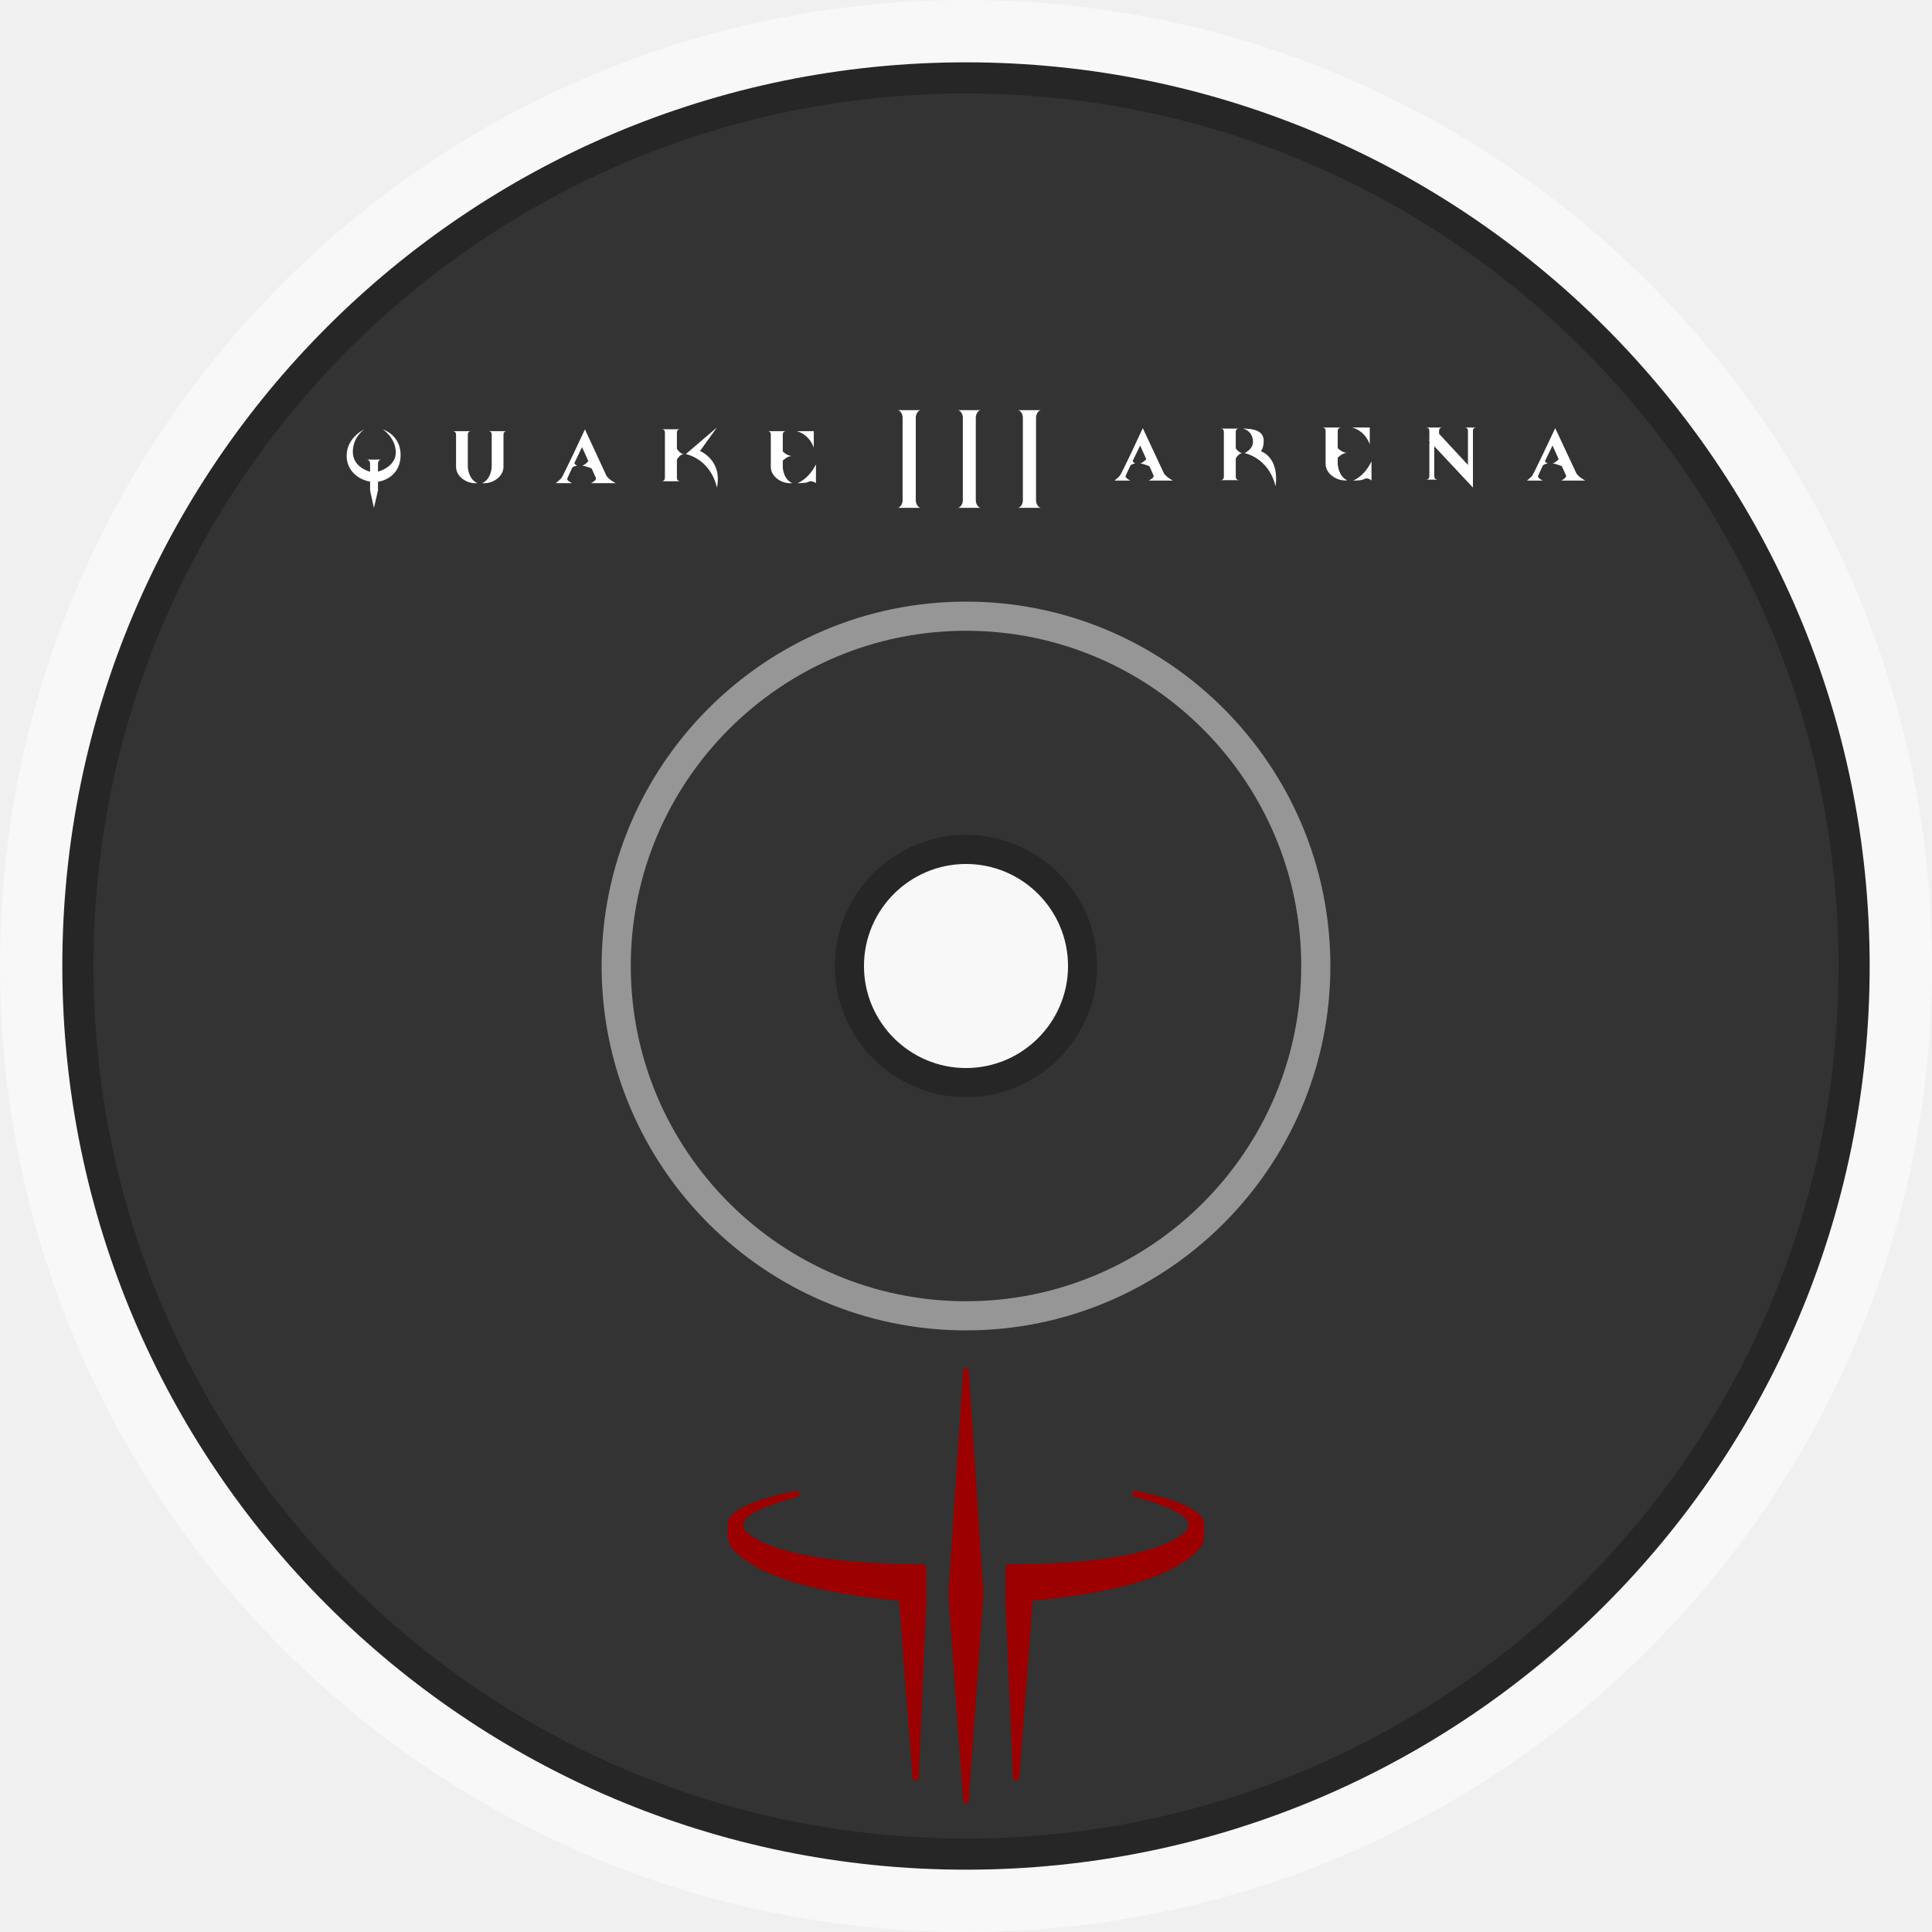
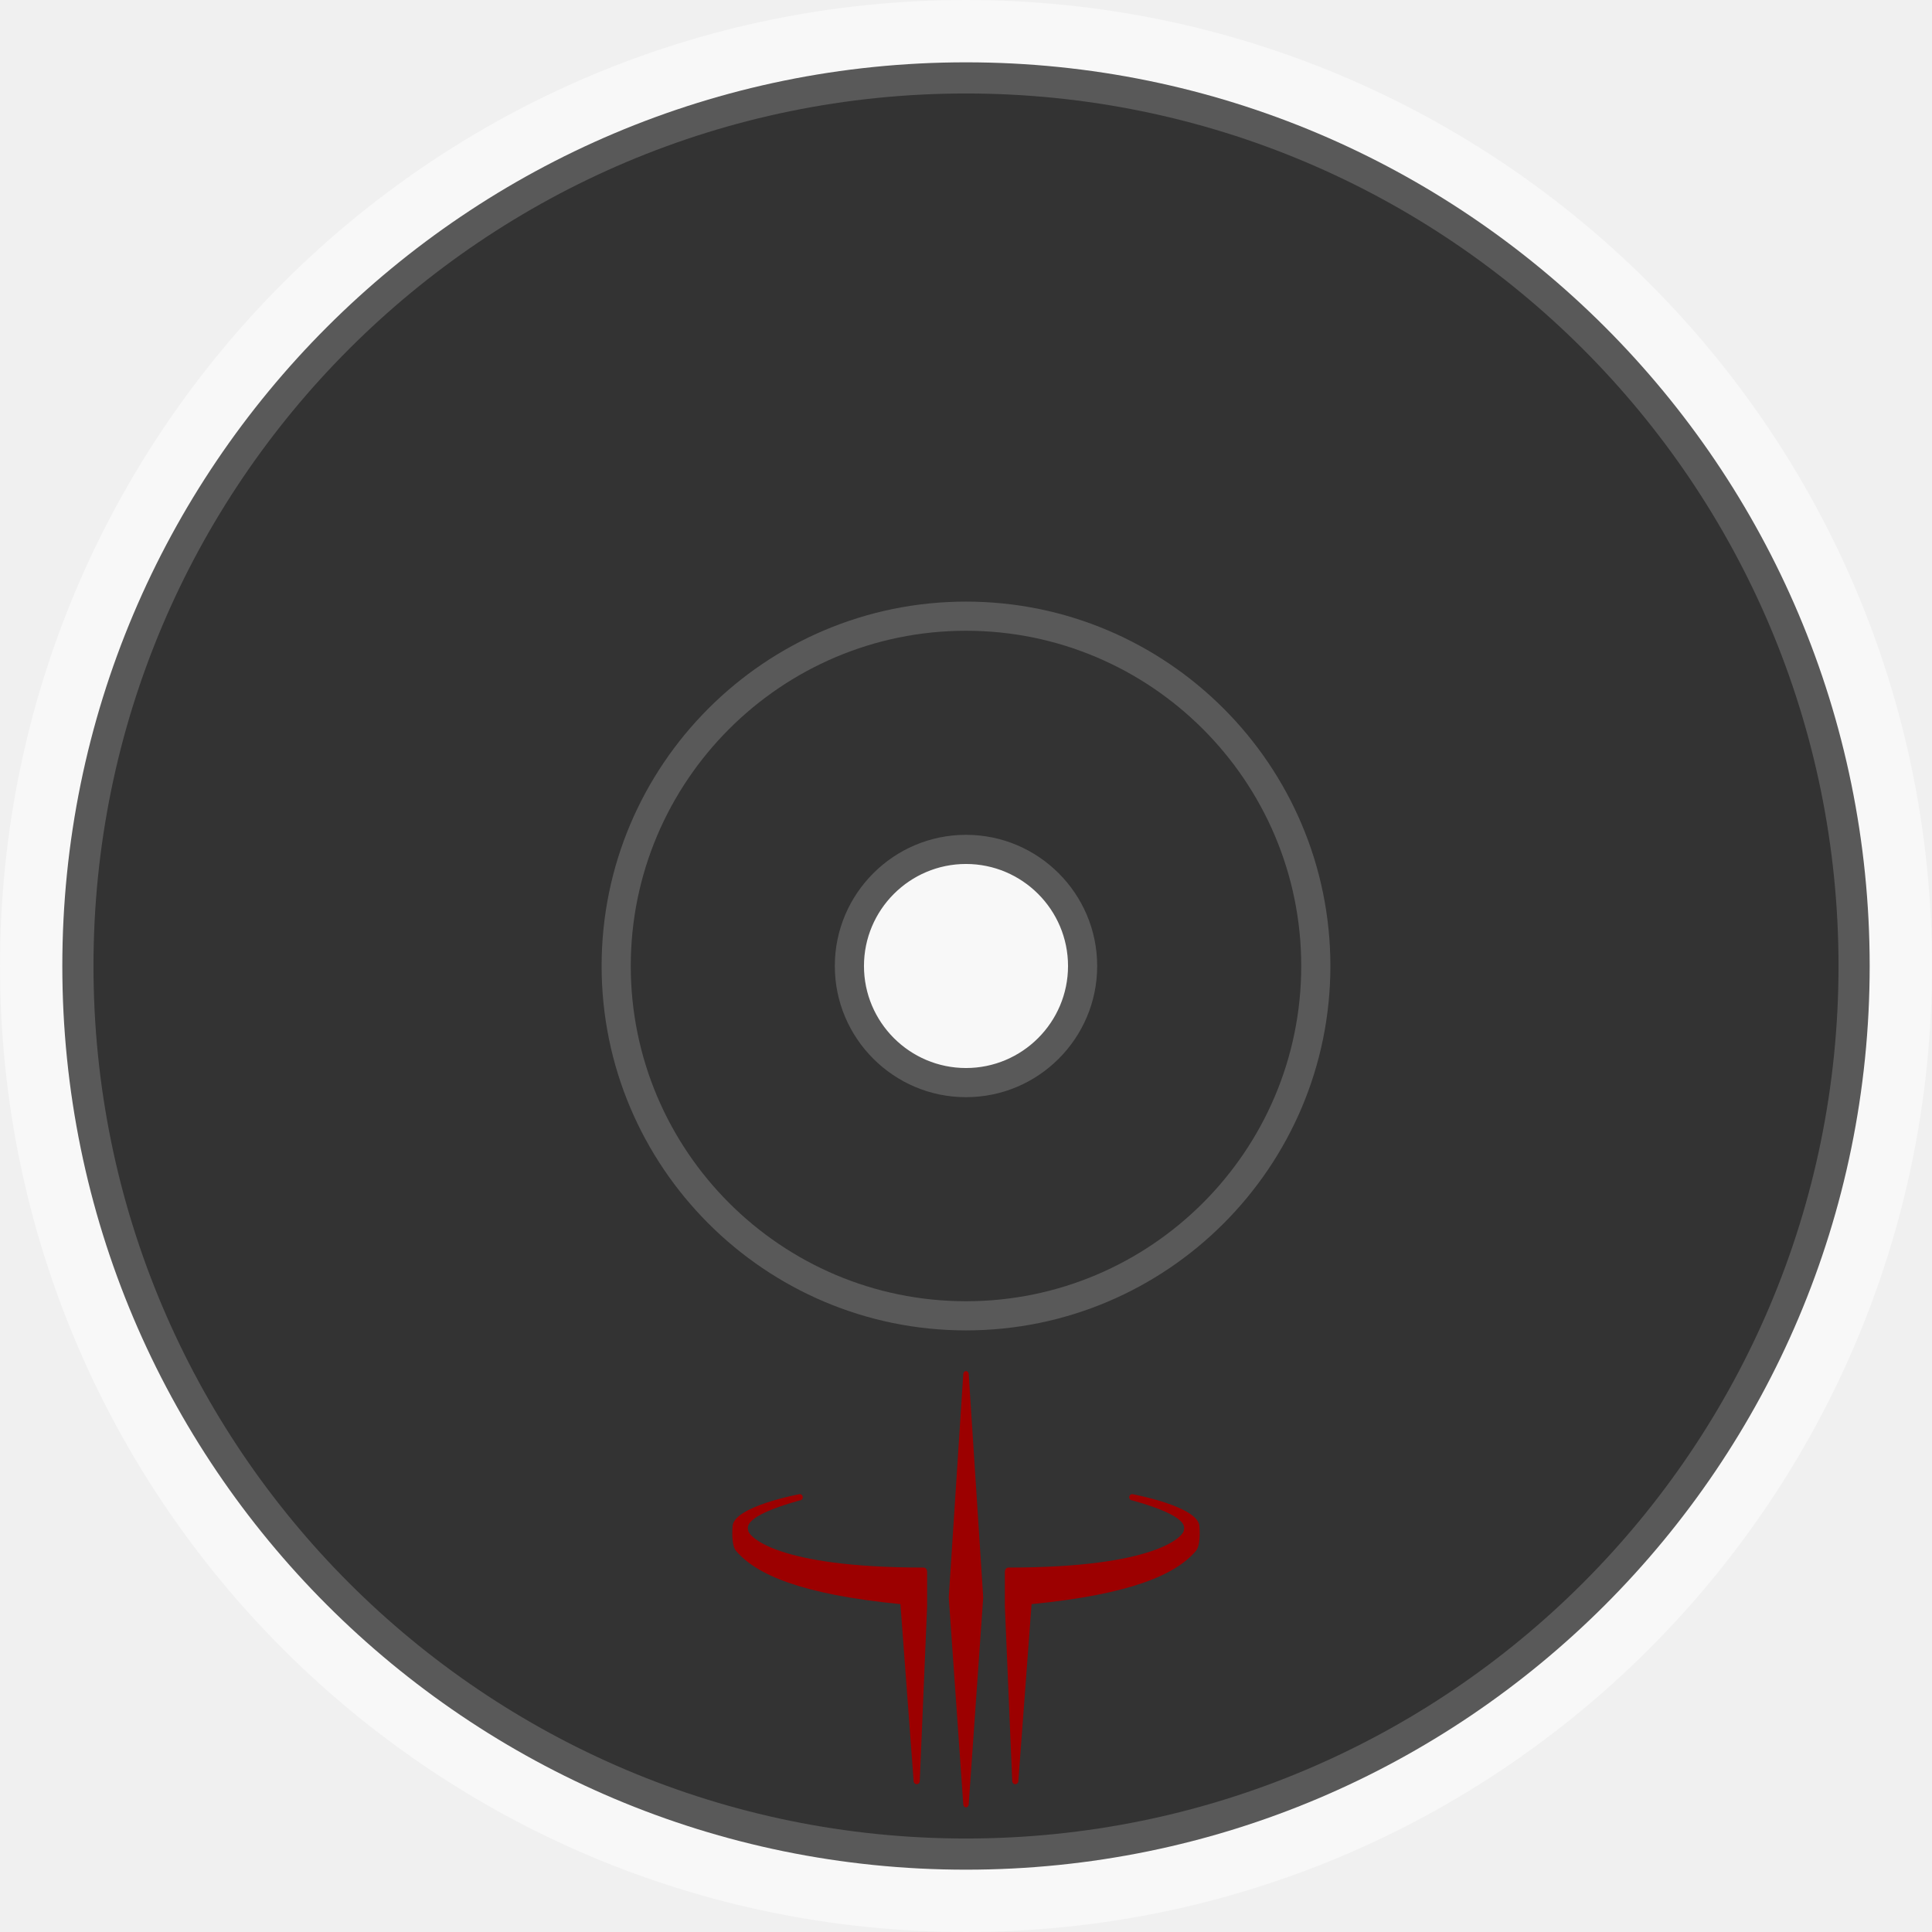
- <svg xmlns="http://www.w3.org/2000/svg" version="1.1" id="svg2" x="0px" y="0px" width="330.666px" height="330.666px" viewBox="0 0 330.666 330.666" enable-background="new 0 0 330.666 330.666" xml:space="preserve">
-   <g id="g22">
- </g>
-   <g id="g20">
-     <g id="g34">
-       <g id="g32" opacity="0.5">
-         <g id="g30" transform="translate(252,128)">
-           <path id="path28" fill="#FFFFFF" d="M78.666,37.333c0,91.311-74.021,165.333-165.333,165.333      C-177.978,202.666-252,128.644-252,37.333C-252-53.978-177.977-128-86.667-128C4.643-128,78.666-53.977,78.666,37.333" />
+ <svg xmlns="http://www.w3.org/2000/svg" viewBox="0 0 330.667 330.667" height="330.667" width="330.667" xml:space="preserve" id="svg2" version="1.1">
+   <defs id="defs6">
+     <clipPath id="clipPath18" clipPathUnits="userSpaceOnUse">
+       <path id="path16" d="M 0,256 H 256 V 0 H 0 Z" />
+     </clipPath>
+     <clipPath id="clipPath26" clipPathUnits="userSpaceOnUse">
+       <path id="path24" d="M 4,252 H 252 V 4 H 4 Z" />
+     </clipPath>
+   </defs>
+   <g transform="matrix(1.333333,0,0,-1.333333,-5.333333,336)" id="g10">
+     <g id="g12">
+       <g clip-path="url(#clipPath18)" id="g14">
+         <g id="g20">
+           <g id="g22" />
+           <g id="g34">
+             <g style="opacity:0.5" id="g32" clip-path="url(#clipPath26)">
+               <g id="g30" transform="translate(252,128)">
+                 <path id="path28" style="fill:#ffffff;fill-opacity:1;fill-rule:nonzero;stroke:none" d="m 0,0 c 0,-68.483 -55.517,-124 -124,-124 -68.483,0 -124,55.517 -124,124 0,68.483 55.517,124 124,124 C -55.517,124 0,68.483 0,0" />
+               </g>
+             </g>
+           </g>
+         </g>
+         <g transform="translate(128,142.9678)" id="g36">
+           <path id="path38" style="fill:#595959;fill-opacity:1;fill-rule:nonzero;stroke:none" d="m 0,0 c 8.267,0 14.968,-6.701 14.968,-14.968 0,-8.266 -6.701,-14.968 -14.968,-14.968 -8.267,0 -14.968,6.702 -14.968,14.968 C -14.968,-6.701 -8.267,0 0,0 m 0,101.032 c -64.065,0 -116,-51.935 -116,-116 0,-64.065 51.935,-116 116,-116 64.065,0 116,51.935 116,116 0,64.065 -51.935,116 -116,116" />
+         </g>
+         <g transform="translate(128,142.9331)" id="g40">
+           <path id="path42" style="fill:#333333;fill-opacity:1;fill-rule:nonzero;stroke:none" d="m 0,0 c 8.247,0 14.934,-6.686 14.934,-14.933 0,-8.247 -6.687,-14.934 -14.934,-14.934 -8.248,0 -14.933,6.687 -14.933,14.934 C -14.933,-6.686 -8.248,0 0,0 m 0,97.067 c -61.856,0 -112,-50.144 -112,-112 0,-61.856 50.144,-112 112,-112 61.855,0 112,50.144 112,112 0,61.856 -50.145,112 -112,112" />
+         </g>
+         <g transform="translate(128,142.9678)" id="g44">
+           <path id="path46" style="fill:#333333;fill-opacity:1;fill-rule:nonzero;stroke:none" d="m 0,0 c 8.267,0 14.968,-6.701 14.968,-14.968 0,-8.266 -6.701,-14.968 -14.968,-14.968 -8.267,0 -14.968,6.702 -14.968,14.968 C -14.968,-6.701 -8.267,0 0,0 m 0,29.936 c -24.799,0 -44.903,-20.104 -44.903,-44.904 0,-24.8 20.104,-44.903 44.903,-44.903 24.8,0 44.903,20.103 44.903,44.903 C 44.903,9.832 24.8,29.936 0,29.936" />
+         </g>
+         <g transform="translate(128,141.0967)" id="g48">
+           <path id="path50" style="fill:#595959;fill-opacity:1;fill-rule:nonzero;stroke:none" d="m 0,0 c -7.221,0 -13.097,-5.876 -13.097,-13.097 0,-7.22 5.876,-13.096 13.097,-13.096 7.221,0 13.097,5.876 13.097,13.096 C 13.097,-5.876 7.221,0 0,0 m 0,-29.936 c -9.286,0 -16.839,7.554 -16.839,16.839 0,9.286 7.553,16.839 16.839,16.839 9.285,0 16.839,-7.553 16.839,-16.839 0,-9.285 -7.554,-16.839 -16.839,-16.839 m 0,59.872 c -23.729,0 -43.032,-19.306 -43.032,-43.033 0,-23.726 19.303,-43.032 43.032,-43.032 23.729,0 43.032,19.306 43.032,43.032 C 43.032,10.63 23.729,29.936 0,29.936 m 0,-89.807 c -25.792,0 -46.774,20.982 -46.774,46.774 0,25.792 20.982,46.775 46.774,46.775 25.792,0 46.774,-20.983 46.774,-46.775 0,-25.792 -20.982,-46.774 -46.774,-46.774" />
+         </g>
+         <g transform="translate(98.563,52.8291)" id="g52">
+           <path id="path54" style="fill:#9c0000;fill-opacity:1;fill-rule:nonzero;stroke:none" d="m 0,0 c -0.764,0.719 -0.529,3.19 -0.529,3.19 0,2.606 8.622,4.187 8.622,4.187 0.219,0 0.393,-0.181 0.393,-0.401 C 8.486,6.753 8.311,6.574 8.093,6.574 0.557,4.478 1.44,3.048 1.484,2.686 c 0.09,-0.728 3.567,-4.735 22.497,-4.735 0.466,0 0.466,-0.555 0.466,-0.555 v -4.408 l -0.945,-22.444 c 0,-0.222 -0.176,-0.401 -0.392,-0.401 -0.216,0 -0.394,0.179 -0.394,0.401 L 21.02,-6.742 C 8.133,-5.48 2.524,-2.896 0,0" />
+         </g>
+         <g transform="translate(128.3491,20.4014)" id="g56">
+           <path id="path58" style="fill:#9c0000;fill-opacity:1;fill-rule:nonzero;stroke:none" d="m 0,0 c 0,-0.222 -0.158,-0.401 -0.35,-0.401 -0.192,0 -0.348,0.179 -0.348,0.401 L -2.562,26.549 -0.7,55.197 c 0,0.222 0.157,0.402 0.35,0.402 0.192,0 0.35,-0.18 0.35,-0.402 L 1.861,26.549 Z" />
+         </g>
+         <g transform="translate(136.417,46.0879)" id="g60">
+           <path id="path62" style="fill:#9c0000;fill-opacity:1;fill-rule:nonzero;stroke:none" d="m 0,0 -1.697,-22.715 c 0,-0.221 -0.177,-0.4 -0.394,-0.4 -0.216,0 -0.393,0.179 -0.393,0.4 L -3.428,-0.27 v 4.408 c 0,0 0,0.554 0.466,0.554 18.931,0 22.407,4.007 22.497,4.735 0.044,0.361 0.927,1.792 -6.608,3.889 -0.219,0 -0.394,0.178 -0.394,0.401 0,0.221 0.175,0.401 0.394,0.401 0,0 8.622,-1.58 8.622,-4.186 0,0 0.235,-2.471 -0.528,-3.191 C 18.494,3.845 12.886,1.261 0,0" />
        </g>
      </g>
    </g>
  </g>
-   <g id="g36" transform="translate(128,142.9677)">
-     <path id="path38" fill="#262626" d="M37.333,2.409c11.021,0,19.957,8.935,19.957,19.957c0,11.021-8.936,19.957-19.957,19.957   c-11.021,0-19.957-8.936-19.957-19.957C17.376,11.343,26.312,2.409,37.333,2.409 M37.333-132.3   c-85.42,0-154.667,69.246-154.667,154.666c0,85.421,69.247,154.667,154.667,154.667s154.666-69.246,154.666-154.667   C191.999-63.054,122.753-132.3,37.333-132.3" />
-   </g>
-   <g id="g40" transform="translate(128,142.9333)">
-     <path id="path42" fill="#333333" d="M37.333,2.489c10.996,0,19.911,8.915,19.911,19.911c0,10.997-8.915,19.912-19.911,19.912   s-19.91-8.915-19.91-19.912C17.423,11.404,26.337,2.489,37.333,2.489 M37.333-126.934C-45.141-126.934-112-60.075-112,22.4   c0,82.474,66.858,149.333,149.333,149.333c82.476,0,149.333-66.859,149.333-149.333C186.666-60.075,119.808-126.934,37.333-126.934   " />
-   </g>
-   <g id="g44" transform="translate(128,142.9677)">
-     <path id="path46" fill="#333333" d="M37.333,2.409c11.021,0,19.957,8.935,19.957,19.957c0,11.021-8.936,19.957-19.957,19.957   c-11.021,0-19.957-8.936-19.957-19.957C17.376,11.343,26.312,2.409,37.333,2.409 M37.333-37.505   c-33.064,0-59.871,26.804-59.871,59.87c0,33.065,26.807,59.872,59.871,59.872c33.065,0,59.871-26.807,59.871-59.872   C97.204-10.701,70.399-37.505,37.333-37.505" />
-   </g>
-   <g id="g48" transform="translate(128,141.0968)">
-     <path id="path50" fill="#262626" d="M37.333,6.775c-9.628,0-17.463,7.834-17.463,17.462c0,9.628,7.835,17.463,17.463,17.463   s17.463-7.835,17.463-17.463C54.796,14.609,46.961,6.775,37.333,6.775 M37.333,46.687c-12.38,0-22.452-10.07-22.452-22.45   c0-12.381,10.072-22.451,22.452-22.451s22.452,10.07,22.452,22.451C59.785,36.616,49.713,46.687,37.333,46.687" />
-   </g>
-   <g>
-     <g id="Q3">
-       <g>
-         <path fill="#9C0000" d="M125.298,264.998c-1.039-0.958-0.719-4.254-0.719-4.254c0-3.474,11.726-5.581,11.726-5.581     c0.297,0,0.534,0.24,0.534,0.535c0,0.296-0.238,0.535-0.534,0.535c-10.25,2.795-9.048,4.702-8.988,5.185     c0.122,0.969,4.85,6.312,30.596,6.312c0.634,0,0.634,0.74,0.634,0.74v5.877l-1.285,29.926c0,0.295-0.24,0.535-0.534,0.535     c-0.294,0-0.536-0.24-0.536-0.535l-2.307-30.285C136.359,272.306,128.731,268.86,125.298,264.998z" />
-         <path fill="#9C0000" d="M165.808,308.235c0,0.295-0.215,0.535-0.476,0.535s-0.474-0.24-0.474-0.535l-2.534-35.398l2.532-38.198     c0-0.296,0.213-0.535,0.476-0.535c0.261,0,0.476,0.239,0.476,0.535l2.53,38.198L165.808,308.235z" />
-         <path fill="#9C0000" d="M176.78,273.987l-2.308,30.285c0,0.295-0.241,0.535-0.535,0.535s-0.535-0.24-0.535-0.535l-1.284-29.926     v-5.876c0,0,0-0.74,0.634-0.74c25.746,0,30.474-5.343,30.596-6.312c0.06-0.482,1.261-2.39-8.987-5.186     c-0.297,0-0.535-0.238-0.535-0.535c0-0.295,0.238-0.535,0.535-0.535c0,0,11.726,2.107,11.726,5.582c0,0,0.32,3.295-0.719,4.254     C201.933,268.86,194.305,272.306,176.78,273.987z" />
-       </g>
-     </g>
-   </g>
-   <path fill="#969696" d="M165.333,102.968c-34.389,0-62.365,27.978-62.365,62.366c0,34.388,27.976,62.364,62.365,62.364  c34.391,0,62.365-27.978,62.365-62.365C227.698,130.945,199.722,102.968,165.333,102.968z M165.333,222.709  c-31.639,0-57.376-25.739-57.376-57.376c0-31.636,25.737-57.376,57.376-57.376c31.64,0,57.376,25.741,57.376,57.376  C222.709,196.97,196.972,222.709,165.333,222.709z" />
-   <g>
-     <g>
-       <path fill="#FFFFFF" d="M65.521,73.492c0,0,2.217,1.425,2.217,3.938c0,1.984-1.89,2.97-3.044,3.292c0,0,0-0.932,0-1.36    c0-0.465,0.249-0.708,0.614-0.708h-2.583c0.324,0,0.614,0.242,0.614,0.708c0,0.428,0,1.374,0,1.374    c-1.109-0.307-2.95-1.271-2.95-3.392c0-2.598,1.953-3.851,1.953-3.851s-3.011,1.357-3.011,4.521c0,2.736,2.26,4.144,4.007,4.407    v1.528L64,86.924l0.695-2.977V82.46c1.695-0.283,3.869-1.542,3.869-4.599C68.563,74.42,65.521,73.492,65.521,73.492z" />
-       <g>
-         <g>
-           <path fill="#FFFFFF" d="M80.069,79.9c0-0.739,0-5.293,0-5.504c0-0.461,0.285-0.604,0.612-0.604h-3.242      c0.325,0,0.614,0.142,0.614,0.604c0,0.218,0,5.2,0,5.504c0,1.735,1.969,2.992,3.639,2.781C80.12,81.998,80.069,79.9,80.069,79.9      z" />
-           <path fill="#FFFFFF" d="M84.157,79.9c0-0.739,0-5.293,0-5.504c0-0.461-0.283-0.604-0.612-0.604h3.242      c-0.33,0-0.614,0.142-0.614,0.604c0,0.218,0,5.2,0,5.504c0,1.735-1.969,2.992-3.639,2.781      C84.106,81.998,84.157,79.9,84.157,79.9z" />
-         </g>
-         <g>
-           <path fill="#FFFFFF" d="M99.616,76.519c0,0-2.465,5.116-2.53,5.43c-0.1,0.314,0.83,0.746,0.83,0.746h-2.798      c0,0,0.642-0.517,0.94-0.828c0.302-0.314,4.055-8.375,4.055-8.375l3.709,7.992c0,0,0.414,0.632,1.572,1.211h-4.235      c0,0,1.021-0.5,0.823-0.914S99.616,76.519,99.616,76.519z" />
-           <path fill="#FFFFFF" d="M98.056,78.775c0,0,0.302,0.92,0.806,0.92c-0.511,0-1.425,0.549-1.425,0.549L98.056,78.775z" />
-           <path fill="#FFFFFF" d="M100.851,78.775c0,0-0.807,0.92-1.277,0.92c0.51,0,1.896,0.549,1.896,0.549L100.851,78.775z" />
-         </g>
-         <g>
-           <path fill="#FFFFFF" d="M115.854,81.763c0-0.097,0-7.626,0-7.722c0-0.432,0.283-0.574,0.612-0.574h-3.276      c0.358,0,0.611,0.142,0.611,0.574c0,0.096,0,7.625,0,7.722c0,0.428-0.253,0.606-0.611,0.606h3.276      C116.137,82.37,115.854,82.191,115.854,81.763z" />
-           <path fill="#FFFFFF" d="M115.733,76.612c0,0,0.56,1.107,1.344,1.107c-0.796,0-1.344,1.16-1.344,1.16V76.612z" />
-           <path fill="#FFFFFF" d="M122.698,73.168l-5.323,4.551c0,0,4.153,0.721,5.323,5.728c1.009-4.668-2.892-6.256-2.892-6.256      L122.698,73.168z" />
-         </g>
-         <g>
-           <path fill="#FFFFFF" d="M133.973,79.9c0-0.739,0-5.293,0-5.504c0-0.461,0.29-0.604,0.612-0.604h-3.239      c0.326,0,0.579,0.142,0.579,0.604c0,0.218,0,5.2,0,5.504c0,1.735,1.972,2.992,3.671,2.781      C133.99,81.998,133.973,79.9,133.973,79.9z" />
-           <path fill="#FFFFFF" d="M133.664,76.933c0,0,0.832,1.111,1.932,1.111c-1.116,0-1.932,1.156-1.932,1.156V76.933z" />
-           <path fill="#FFFFFF" d="M136.371,73.792h2.909v2.827C139.28,76.619,138.65,74.438,136.371,73.792z" />
-           <path fill="#FFFFFF" d="M139.651,79.486v3.208c0,0-0.384-0.328-0.89-0.328c-0.514,0-0.14,0.328-2.277,0.328      C136.484,82.694,138.323,82.098,139.651,79.486z" />
-         </g>
-       </g>
-     </g>
-     <g>
-       <path fill="#FFFFFF" d="M156.736,85.675c0-0.11,0-14.129,0-14.239c0-0.525,0.398-1.239,0.861-1.239h-3.974    c0.458,0,0.859,0.714,0.859,1.239c0,0.11,0,14.129,0,14.239c0,0.525-0.401,1.239-0.859,1.239h3.974    C157.134,86.915,156.736,86.2,156.736,85.675z" />
-       <path fill="#FFFFFF" d="M167.01,85.675c0-0.11,0-14.129,0-14.239c0-0.525,0.398-1.239,0.861-1.239h-3.974    c0.495,0,0.895,0.714,0.895,1.239c0,0.11,0,14.129,0,14.239c0,0.525-0.4,1.239-0.895,1.239h3.974    C167.409,86.915,167.01,86.2,167.01,85.675z" />
-       <path fill="#FFFFFF" d="M177.319,85.675c0-0.11,0-14.129,0-14.239c0-0.525,0.4-1.239,0.861-1.239h-3.974    c0.463,0,0.859,0.714,0.859,1.239c0,0.11,0,14.129,0,14.239c0,0.525-0.396,1.239-0.859,1.239h3.974    C177.719,86.915,177.319,86.2,177.319,85.675z" />
-     </g>
-     <g>
-       <g>
-         <path fill="#FFFFFF" d="M195.143,76.252c0,0-2.424,4.925-2.494,5.235c-0.125,0.307,0.814,0.766,0.814,0.766h-2.712     c0,0,0.636-0.504,0.891-0.814c0.33-0.307,3.948-8.161,3.948-8.161l3.645,7.789c0,0,0.408,0.617,1.509,1.187h-4.129     c0,0,1.011-0.49,0.814-0.894C197.237,80.953,195.143,76.252,195.143,76.252z" />
-         <path fill="#FFFFFF" d="M193.635,78.429c0,0,0.269,0.881,0.724,0.881c-0.461,0-1.33,0.568-1.33,0.568L193.635,78.429z" />
-         <path fill="#FFFFFF" d="M196.352,78.429c0,0-0.801,0.881-1.256,0.881c0.463,0,1.866,0.568,1.866,0.568L196.352,78.429z" />
-       </g>
-       <g>
-         <path fill="#FFFFFF" d="M228.953,79.386c0-0.75,0-5.394,0-5.607c0-0.465,0.324-0.61,0.62-0.61h-3.316     c0.363,0,0.622,0.145,0.622,0.61c0,0.221,0,5.307,0,5.607c0,1.763,2.031,3.037,3.721,2.816     C229.038,81.549,228.953,79.386,228.953,79.386z" />
-         <path fill="#FFFFFF" d="M228.673,76.387c0,0,0.844,1.122,1.927,1.122c-1.101,0-1.927,1.173-1.927,1.173V76.387z" />
-         <path fill="#FFFFFF" d="M231.418,73.168h3.019v2.898C234.436,76.066,233.797,73.823,231.418,73.168z" />
-         <path fill="#FFFFFF" d="M234.734,78.968v3.285c0,0-0.313-0.369-0.861-0.369c-0.484,0-0.185,0.369-2.308,0.369     C231.565,82.253,233.431,81.649,234.734,78.968z" />
-       </g>
-       <g>
-         <path fill="#FFFFFF" d="M265.72,76.252c0,0-2.418,4.925-2.48,5.235c-0.132,0.307,0.813,0.766,0.813,0.766h-2.712     c0,0,0.63-0.504,0.891-0.814c0.263-0.307,3.948-8.161,3.948-8.161l3.645,7.789c0,0,0.408,0.617,1.509,1.187h-4.127     c0,0,1.009-0.49,0.813-0.894C267.826,80.953,265.72,76.252,265.72,76.252z" />
-         <path fill="#FFFFFF" d="M264.157,78.429c0,0,0.335,0.881,0.79,0.881c-0.461,0-1.33,0.568-1.33,0.568L264.157,78.429z" />
-         <path fill="#FFFFFF" d="M266.941,78.429c0,0-0.801,0.881-1.256,0.881c0.463,0,1.866,0.568,1.866,0.568L266.941,78.429z" />
-       </g>
-       <g>
-         <path fill="#FFFFFF" d="M211.502,81.574c0-0.097,0-7.553,0-7.65c0-0.432,0.253-0.57,0.61-0.57h-3.256     c0.357,0,0.61,0.138,0.61,0.57c0,0.097,0,7.557,0,7.65c0,0.432-0.253,0.604-0.61,0.604h3.256     C211.755,82.177,211.502,82.005,211.502,81.574z" />
-         <path fill="#FFFFFF" d="M211.339,76.48c0,0,0.579,1.069,1.343,1.069c-0.775,0-1.343,1.187-1.343,1.187V76.48z" />
-         <path fill="#FFFFFF" d="M212.719,73.354c0,0,1.73,0.318,1.73,2.295c0,1.277-1.462,1.901-1.462,1.901s4.135,0.721,5.336,5.701     c0.651-5.096-2.525-6.024-2.525-6.024s0.488-0.453,0.488-1.767C216.286,74.182,215.399,73.354,212.719,73.354z" />
-       </g>
-       <path fill="#FFFFFF" d="M250.624,73.168c0.371,0,0.62,0.145,0.62,0.61c0,0.142,0,3.616,0,5.797l-4.945-5.327    c0-0.218,0-0.374,0-0.47c0-0.465,0.259-0.61,0.622-0.61h-2.906c0.363,0,0.622,0.145,0.622,0.61c0,0.207,0,1.066,0,1.467    l-0.074,0.1l0.076,0.107c0.002,0.193,0.012,0.317,0.041,0.421h-0.043c0,0,0,5.39,0,5.607c0,0.472-0.259,0.614-0.622,0.614h2.084    c-0.296,0-0.624-0.142-0.624-0.614c0-0.153,0-3.769,0-5.107l6.621,7.073c0,0,0-9.455,0-9.668c0-0.465,0.247-0.61,0.62-0.61    H250.624z" />
-     </g>
-   </g>
</svg>
